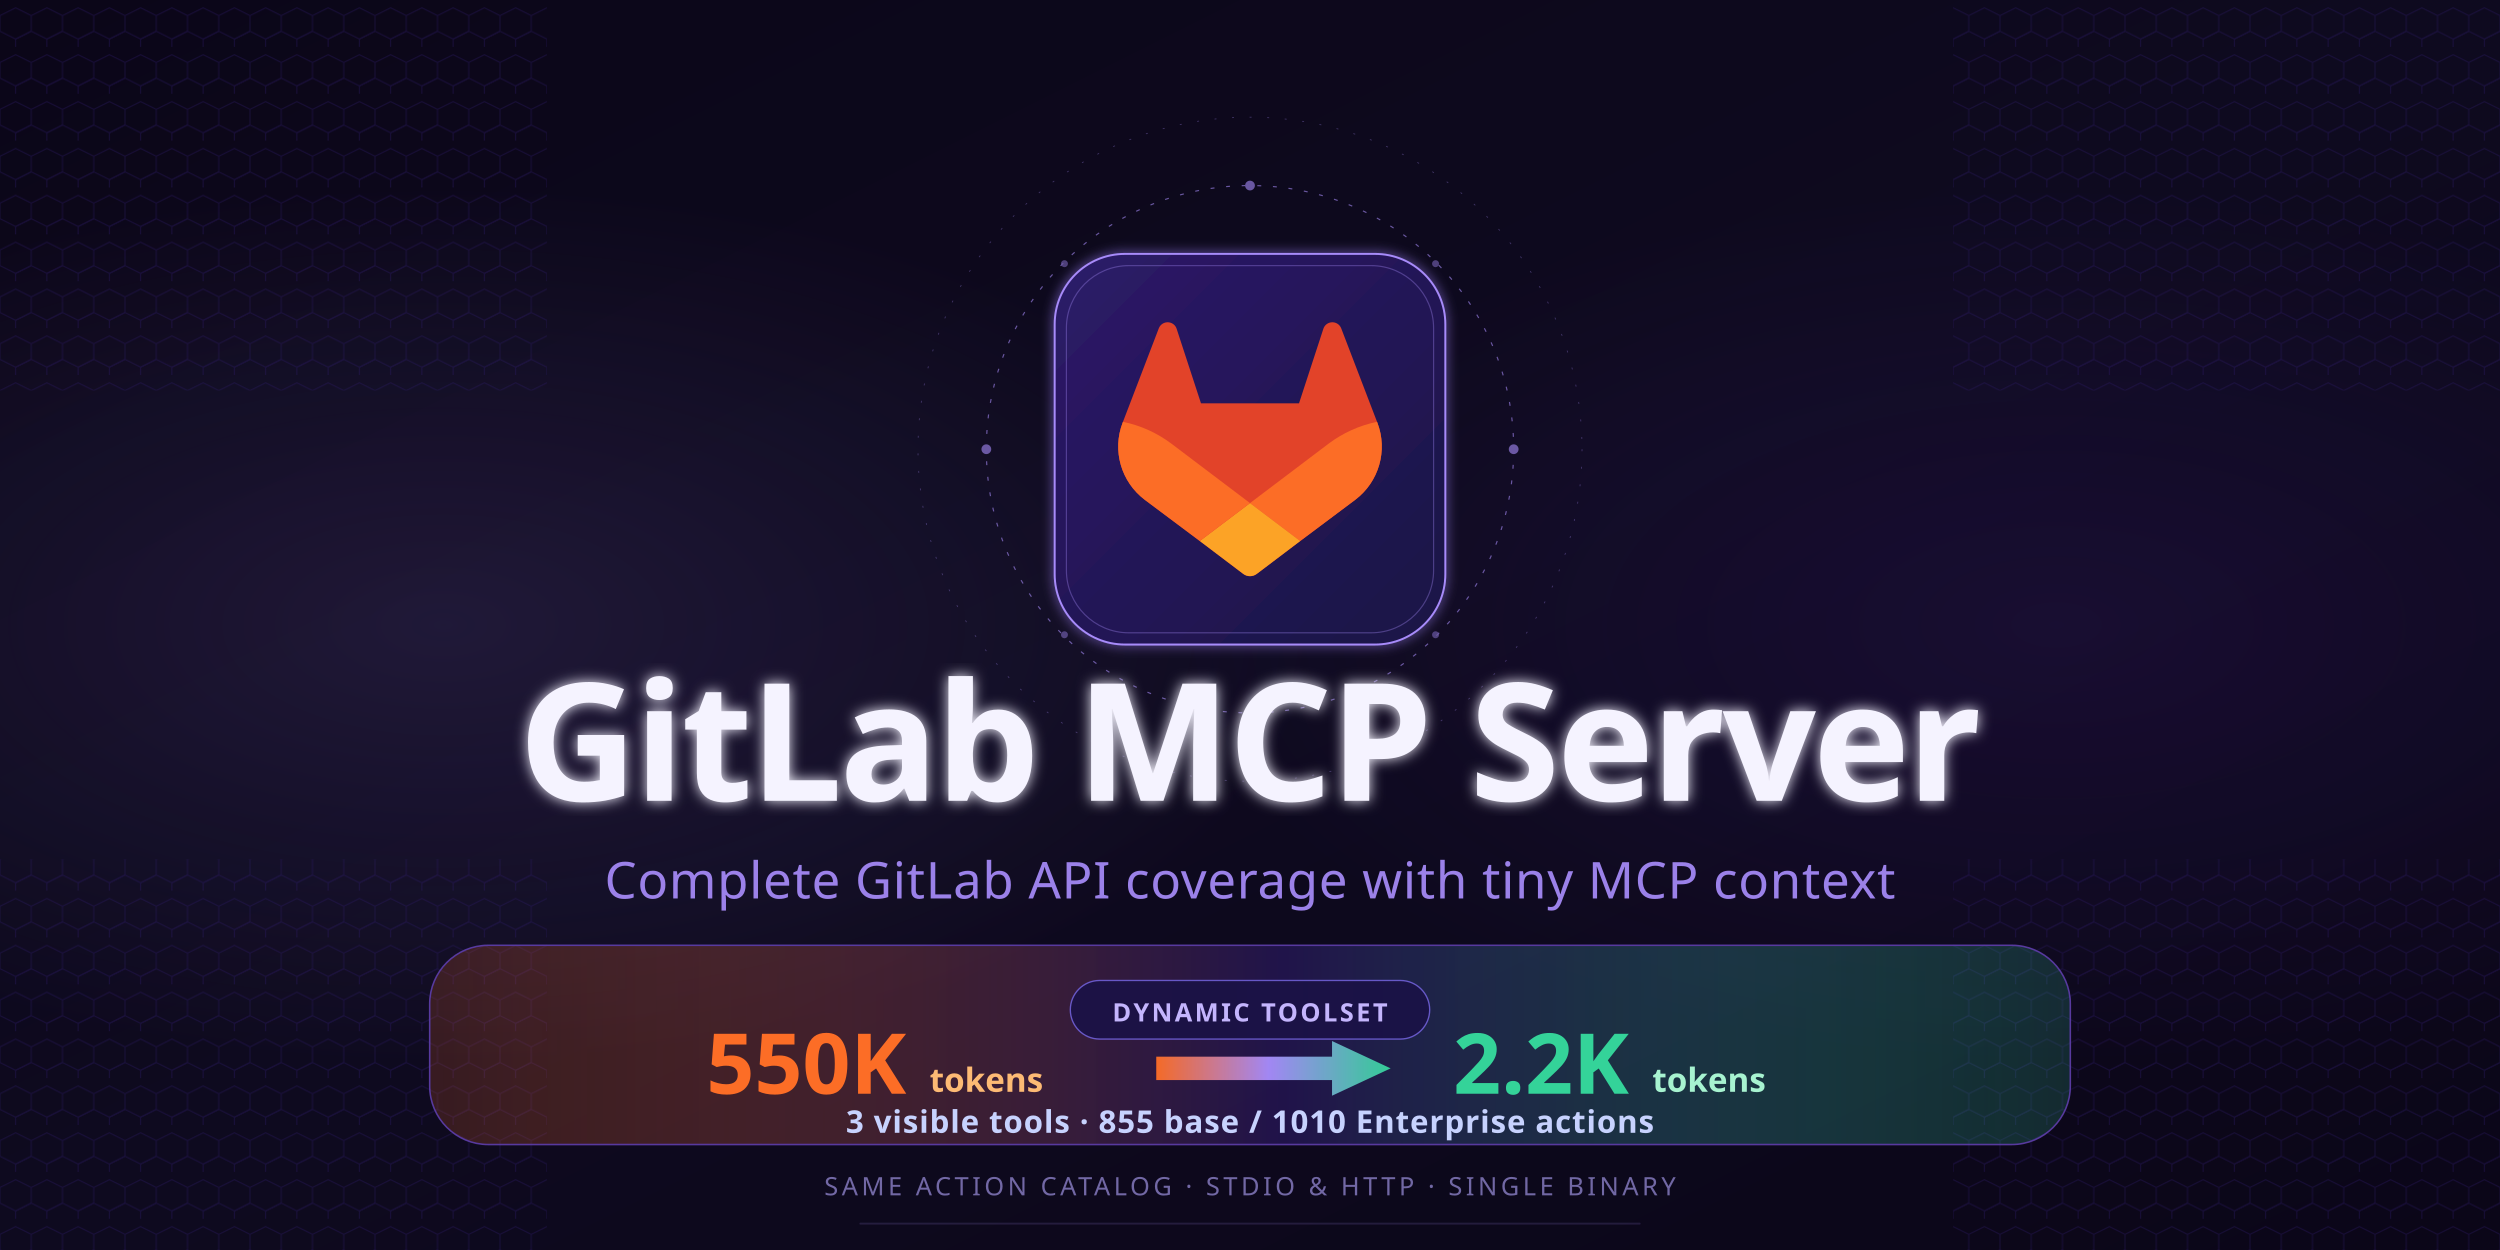
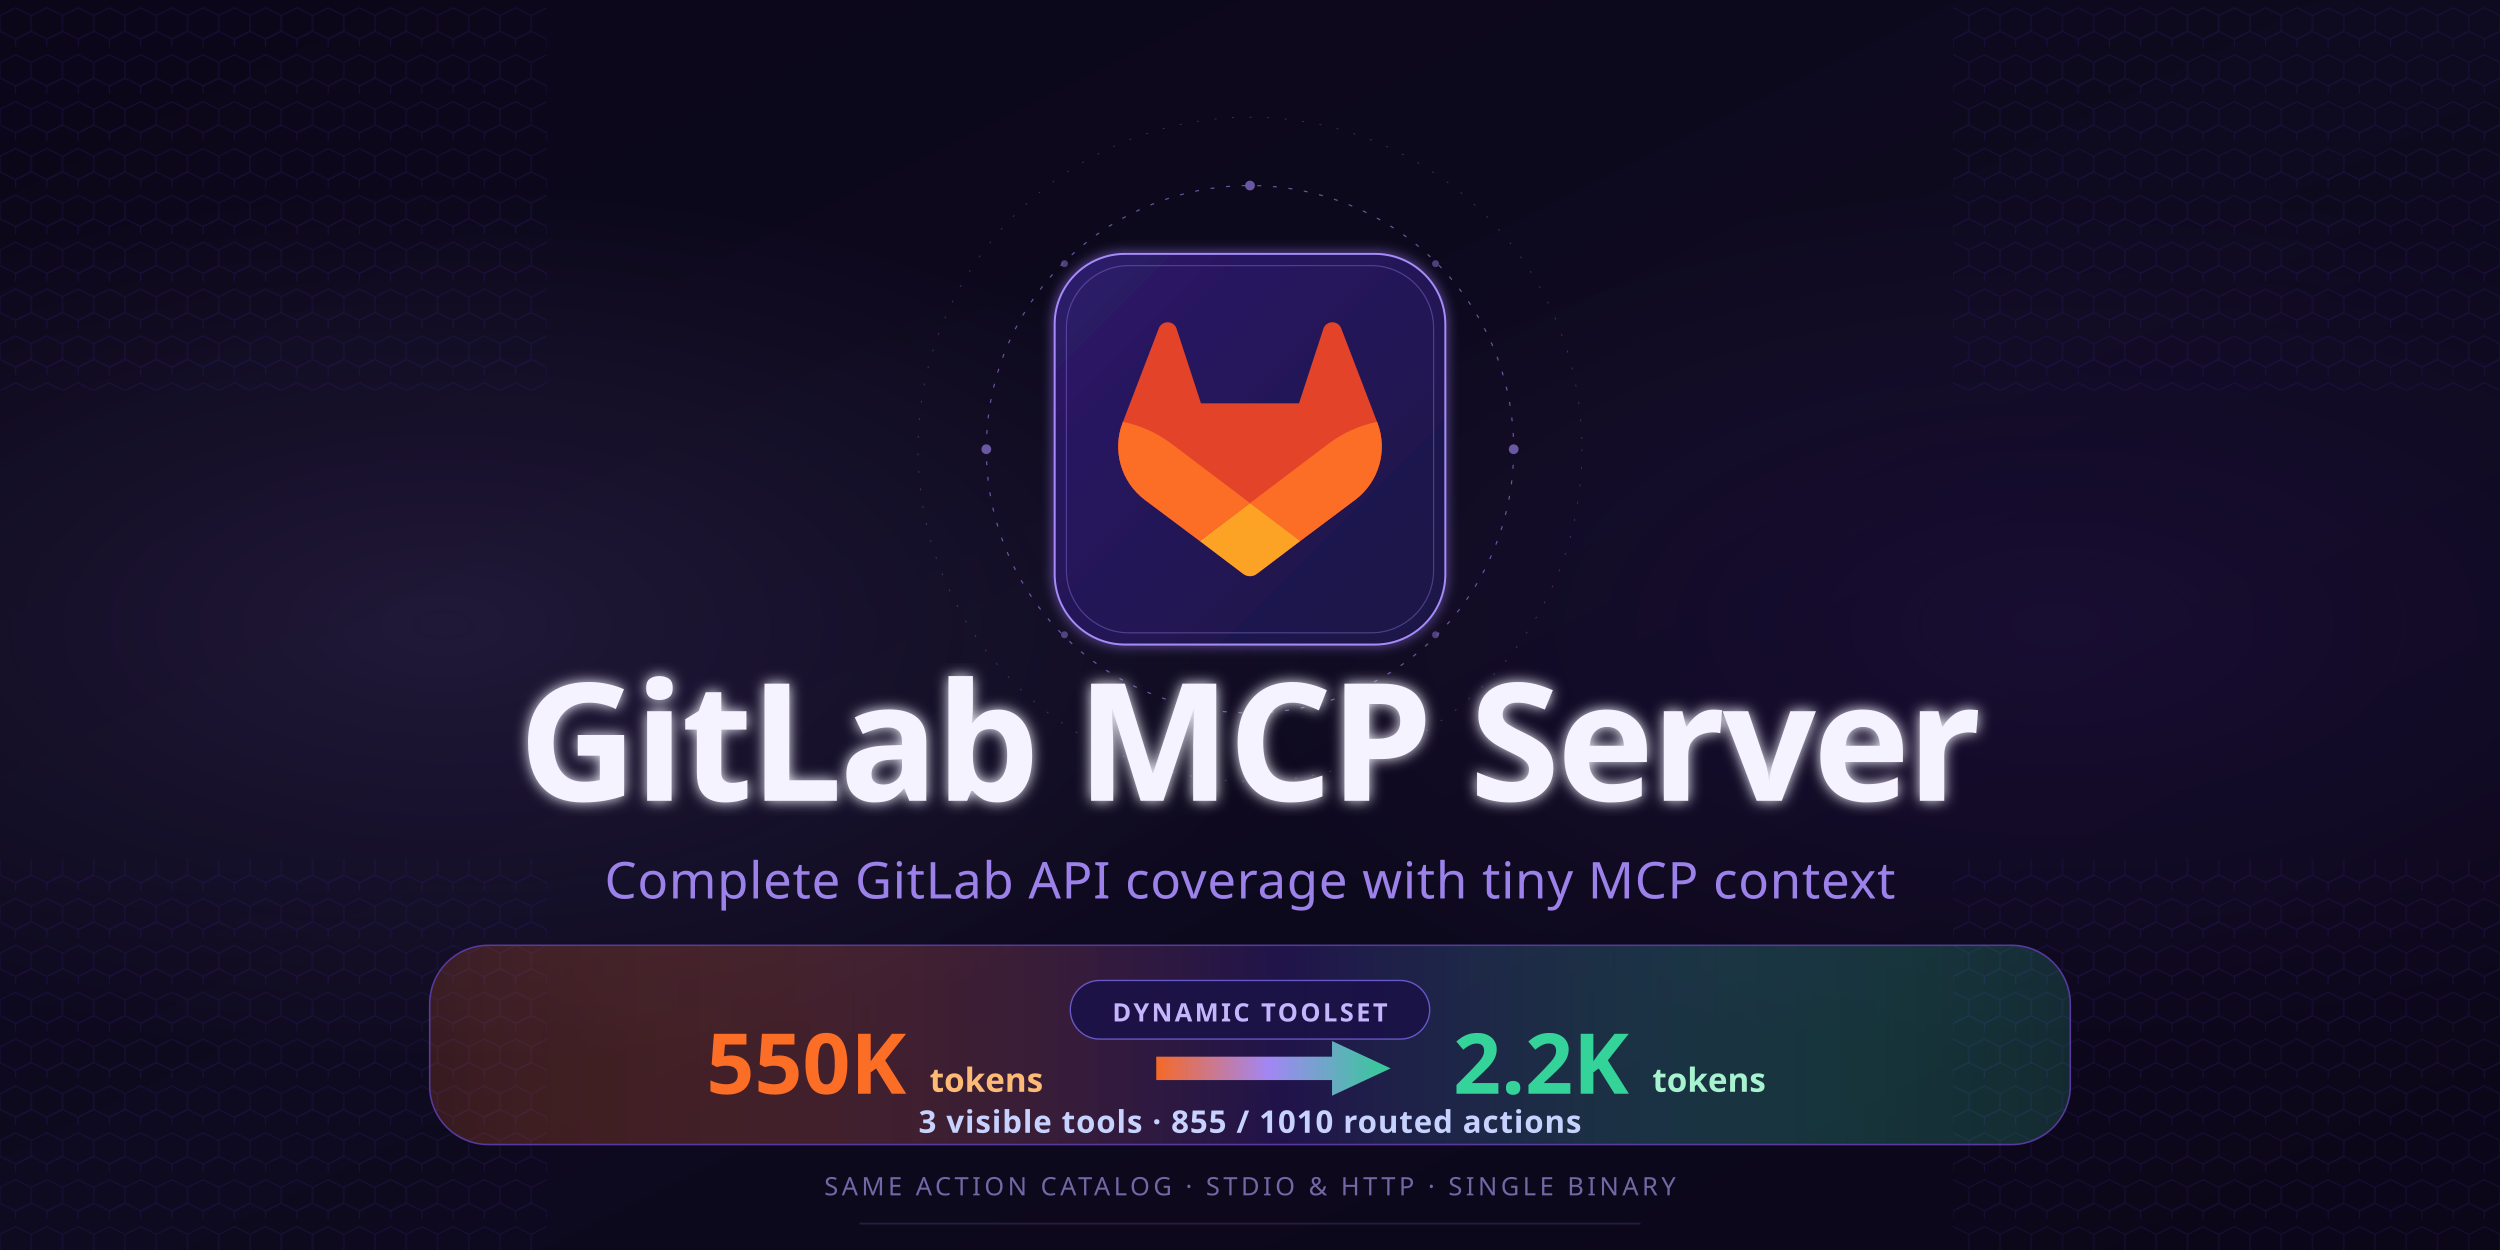
<svg xmlns="http://www.w3.org/2000/svg" viewBox="0 0 1280 640" width="1280" height="640">
  <defs>
    <filter id="glow" x="-20%" y="-20%" width="140%" height="140%">
      <feGaussianBlur stdDeviation="3" result="blur" />
      <feComposite in="SourceGraphic" in2="blur" operator="over" />
    </filter>
    <filter id="text-glow" x="-10%" y="-10%" width="120%" height="120%">
      <feGaussianBlur stdDeviation="3.5" result="blur" />
      <feComposite in="SourceGraphic" in2="blur" operator="over" />
    </filter>
    <linearGradient id="core-grad" x1="0%" y1="0%" x2="100%" y2="100%">
      <stop offset="0%" stop-color="#2d1b69" />
      <stop offset="100%" stop-color="#1a1145" />
    </linearGradient>
    <linearGradient id="bg-grad" x1="0%" y1="0%" x2="100%" y2="100%">
      <stop offset="0%" stop-color="#0B0618" />
      <stop offset="50%" stop-color="#0E0A1F" />
      <stop offset="100%" stop-color="#0B0618" />
    </linearGradient>
    <linearGradient id="metric-grad" x1="0%" y1="0%" x2="100%" y2="0%">
      <stop offset="0%" stop-color="#FC6D26" stop-opacity="0.18" />
      <stop offset="52%" stop-color="#2d1b69" stop-opacity="0.62" />
      <stop offset="100%" stop-color="#34D399" stop-opacity="0.18" />
    </linearGradient>
    <linearGradient id="metric-line" x1="0%" y1="0%" x2="100%" y2="0%">
      <stop offset="0%" stop-color="#FC6D26" />
      <stop offset="48%" stop-color="#A78BFA" />
      <stop offset="100%" stop-color="#34D399" />
    </linearGradient>
    <radialGradient id="aura1" cx="0.18" cy="0.5" r="0.35">
      <stop offset="0%" stop-color="#A78BFA" stop-opacity="0.12" />
      <stop offset="100%" stop-color="#A78BFA" stop-opacity="0" />
    </radialGradient>
    <radialGradient id="aura2" cx="0.82" cy="0.5" r="0.35">
      <stop offset="0%" stop-color="#7C3AED" stop-opacity="0.10" />
      <stop offset="100%" stop-color="#7C3AED" stop-opacity="0" />
    </radialGradient>
    <symbol id="hex" viewBox="0 0 16 24" overflow="visible">
      <path d="M0,8 L8,4 16,8 16,16 8,20 0,16Z" fill="none" stroke="#2d1b69" stroke-width="0.6" />
    </symbol>
    <pattern id="hex-grid" x="0" y="0" width="16" height="24" patternUnits="userSpaceOnUse">
      <use href="#hex" />
      <use href="#hex" x="8" y="12" />
    </pattern>
  </defs>
  <rect width="1280" height="640" fill="url(#bg-grad)" />
  <rect width="1280" height="640" fill="url(#aura1)" />
  <rect width="1280" height="640" fill="url(#aura2)" />
  <rect x="0" y="0" width="280" height="200" fill="url(#hex-grid)" opacity="0.35" />
  <rect x="1000" y="0" width="280" height="200" fill="url(#hex-grid)" opacity="0.35" />
  <rect x="0" y="440" width="280" height="200" fill="url(#hex-grid)" opacity="0.35" />
  <rect x="1000" y="440" width="280" height="200" fill="url(#hex-grid)" opacity="0.35" />
  <g transform="translate(640 230)" opacity="0.6">
    <circle r="135" fill="none" stroke="#A78BFA" stroke-width="0.6" stroke-dasharray="2 6" />
    <circle r="170" fill="none" stroke="#A78BFA" stroke-width="0.4" stroke-dasharray="1 8" opacity="0.6" />
    <circle cx="135" cy="0" r="2.5" fill="#A78BFA" />
    <circle cx="-135" cy="0" r="2.5" fill="#A78BFA" />
    <circle cx="0" cy="135" r="2.5" fill="#A78BFA" />
    <circle cx="0" cy="-135" r="2.5" fill="#A78BFA" />
    <circle cx="95" cy="95" r="1.8" fill="#A78BFA" opacity="0.7" />
    <circle cx="-95" cy="-95" r="1.8" fill="#A78BFA" opacity="0.7" />
    <circle cx="-95" cy="95" r="1.8" fill="#A78BFA" opacity="0.7" />
    <circle cx="95" cy="-95" r="1.8" fill="#A78BFA" opacity="0.7" />
  </g>
  <g transform="translate(540 130)">
    <rect x="0" y="0" width="200" height="200" rx="36" fill="url(#core-grad)" stroke="#A78BFA" stroke-width="1" filter="url(#glow)" />
    <rect x="6" y="6" width="188" height="188" rx="32" fill="none" stroke="#A78BFA" stroke-width="0.6" opacity="0.35" />
    <svg x="22" y="22" width="156" height="156" viewBox="100 100 180 180">
      <path fill="#E24329" d="M265.264,174.372l-.213-.558-21.199-55.309c-.424-1.084-1.185-1.996-2.177-2.627-.988-.634-2.147-.933-3.323-.87-1.169.062-2.292.489-3.208,1.218-.91.736-1.566,1.73-1.875,2.853l-14.313,43.807h-57.91l-14.313-43.807c-.309-1.123-.965-2.118-1.875-2.853-.916-.729-2.039-1.156-3.208-1.218-1.175-.062-2.335.236-3.323.87-.992.63-1.753,1.543-2.177,2.627l-21.199,55.312-.213.555c-6.282,16.385-.929,34.908,13.059,45.488.026.016.049.036.076.056l.187.141,32.291,24.174,15.972,12.09,9.72,7.349c2.341,1.773,5.579,1.773,7.92,0l9.719-7.349,15.968-12.09,32.481-24.315c.03-.023.056-.043.085-.066,13.978-10.58,19.327-29.096,13.049-45.478Z" />
      <path fill="#FC6D26" d="M265.264,174.372l-.213-.558c-10.517,2.161-20.204,6.61-28.498,12.816-.135.099-25.205,19.058-46.552,35.197,15.85,11.985,29.648,22.404,29.648,22.404l32.481-24.315c.03-.023.056-.043.085-.066,13.978-10.58,19.327-29.096,13.049-45.478Z" />
      <path fill="#FCA326" d="M160.35,244.231l15.972,12.09,9.72,7.349c2.341,1.773,5.579,1.773,7.92,0l9.719-7.349,15.968-12.09s-13.798-10.419-29.648-22.404c-15.853,11.985-29.651,22.404-29.651,22.404Z" />
      <path fill="#FC6D26" d="M143.446,186.63c-8.291-6.203-17.974-10.655-28.495-12.813l-.213.555c-6.282,16.385-.929,34.908,13.059,45.488.026.016.049.036.076.056l.187.141,32.291,24.174s13.798-10.419,29.651-22.404c-21.347-16.139-46.42-35.098-46.555-35.197Z" />
    </svg>
  </g>
  <text x="640" y="410" text-anchor="middle" font-family="'Segoe UI', system-ui, -apple-system, sans-serif" font-size="84" font-weight="700" fill="#F5F3FF" letter-spacing="-1.5" filter="url(#text-glow)">
    GitLab MCP Server
  </text>
  <text x="640" y="460" text-anchor="middle" font-family="'Segoe UI', system-ui, -apple-system, sans-serif" font-size="26" fill="#A78BFA" opacity="0.92" letter-spacing="0.4">
    Complete GitLab API coverage with tiny MCP context
  </text>
  <g transform="translate(640 502)" font-family="'Segoe UI', system-ui, -apple-system, sans-serif">
    <rect x="-420" y="-18" width="840" height="102" rx="30" fill="url(#metric-grad)" stroke="#5B3CA6" stroke-width="0.8" opacity="0.95" />
    <rect x="-92" y="0" width="184" height="30" rx="15" fill="#1a1145" stroke="#6D5DD3" stroke-width="0.7" opacity="0.92" />
    <text x="0" y="21" text-anchor="middle" font-size="13" fill="#C4B5FD" font-weight="800" letter-spacing="1.25">DYNAMIC TOOLSET</text>
    <text x="-176" y="58" text-anchor="end" font-size="43" fill="#FC6D26" font-weight="800">550K</text>
    <text x="-164" y="57" font-size="17" fill="#FDBA74" font-weight="650">tokens</text>
    <path d="M-48 39H42V31L72 45L42 59V51H-48Z" fill="url(#metric-line)" opacity="0.96" />
    <text x="194" y="58" text-anchor="end" font-size="43" fill="#34D399" font-weight="800">2.2K</text>
    <text x="206" y="57" font-size="17" fill="#A7F3D0" font-weight="650">tokens</text>
    <text x="0" y="78" text-anchor="middle" font-size="16" fill="#C7D2FE" font-weight="650" letter-spacing="0.45">
-       3 visible tools · 855 base / 1010 Enterprise actions
+       3 visible tools · 855 / 1010 routed actions
    </text>
  </g>
  <text x="640" y="612" text-anchor="middle" font-family="'Segoe UI', system-ui, -apple-system, sans-serif" font-size="13" fill="#8B7FC7" opacity="0.8" letter-spacing="1.8">
    SAME ACTION CATALOG  ·  STDIO &amp; HTTP  ·  SINGLE BINARY
  </text>
  <rect x="440" y="626" width="400" height="1" rx="0.5" fill="#A78BFA" opacity="0.15" />
</svg>
